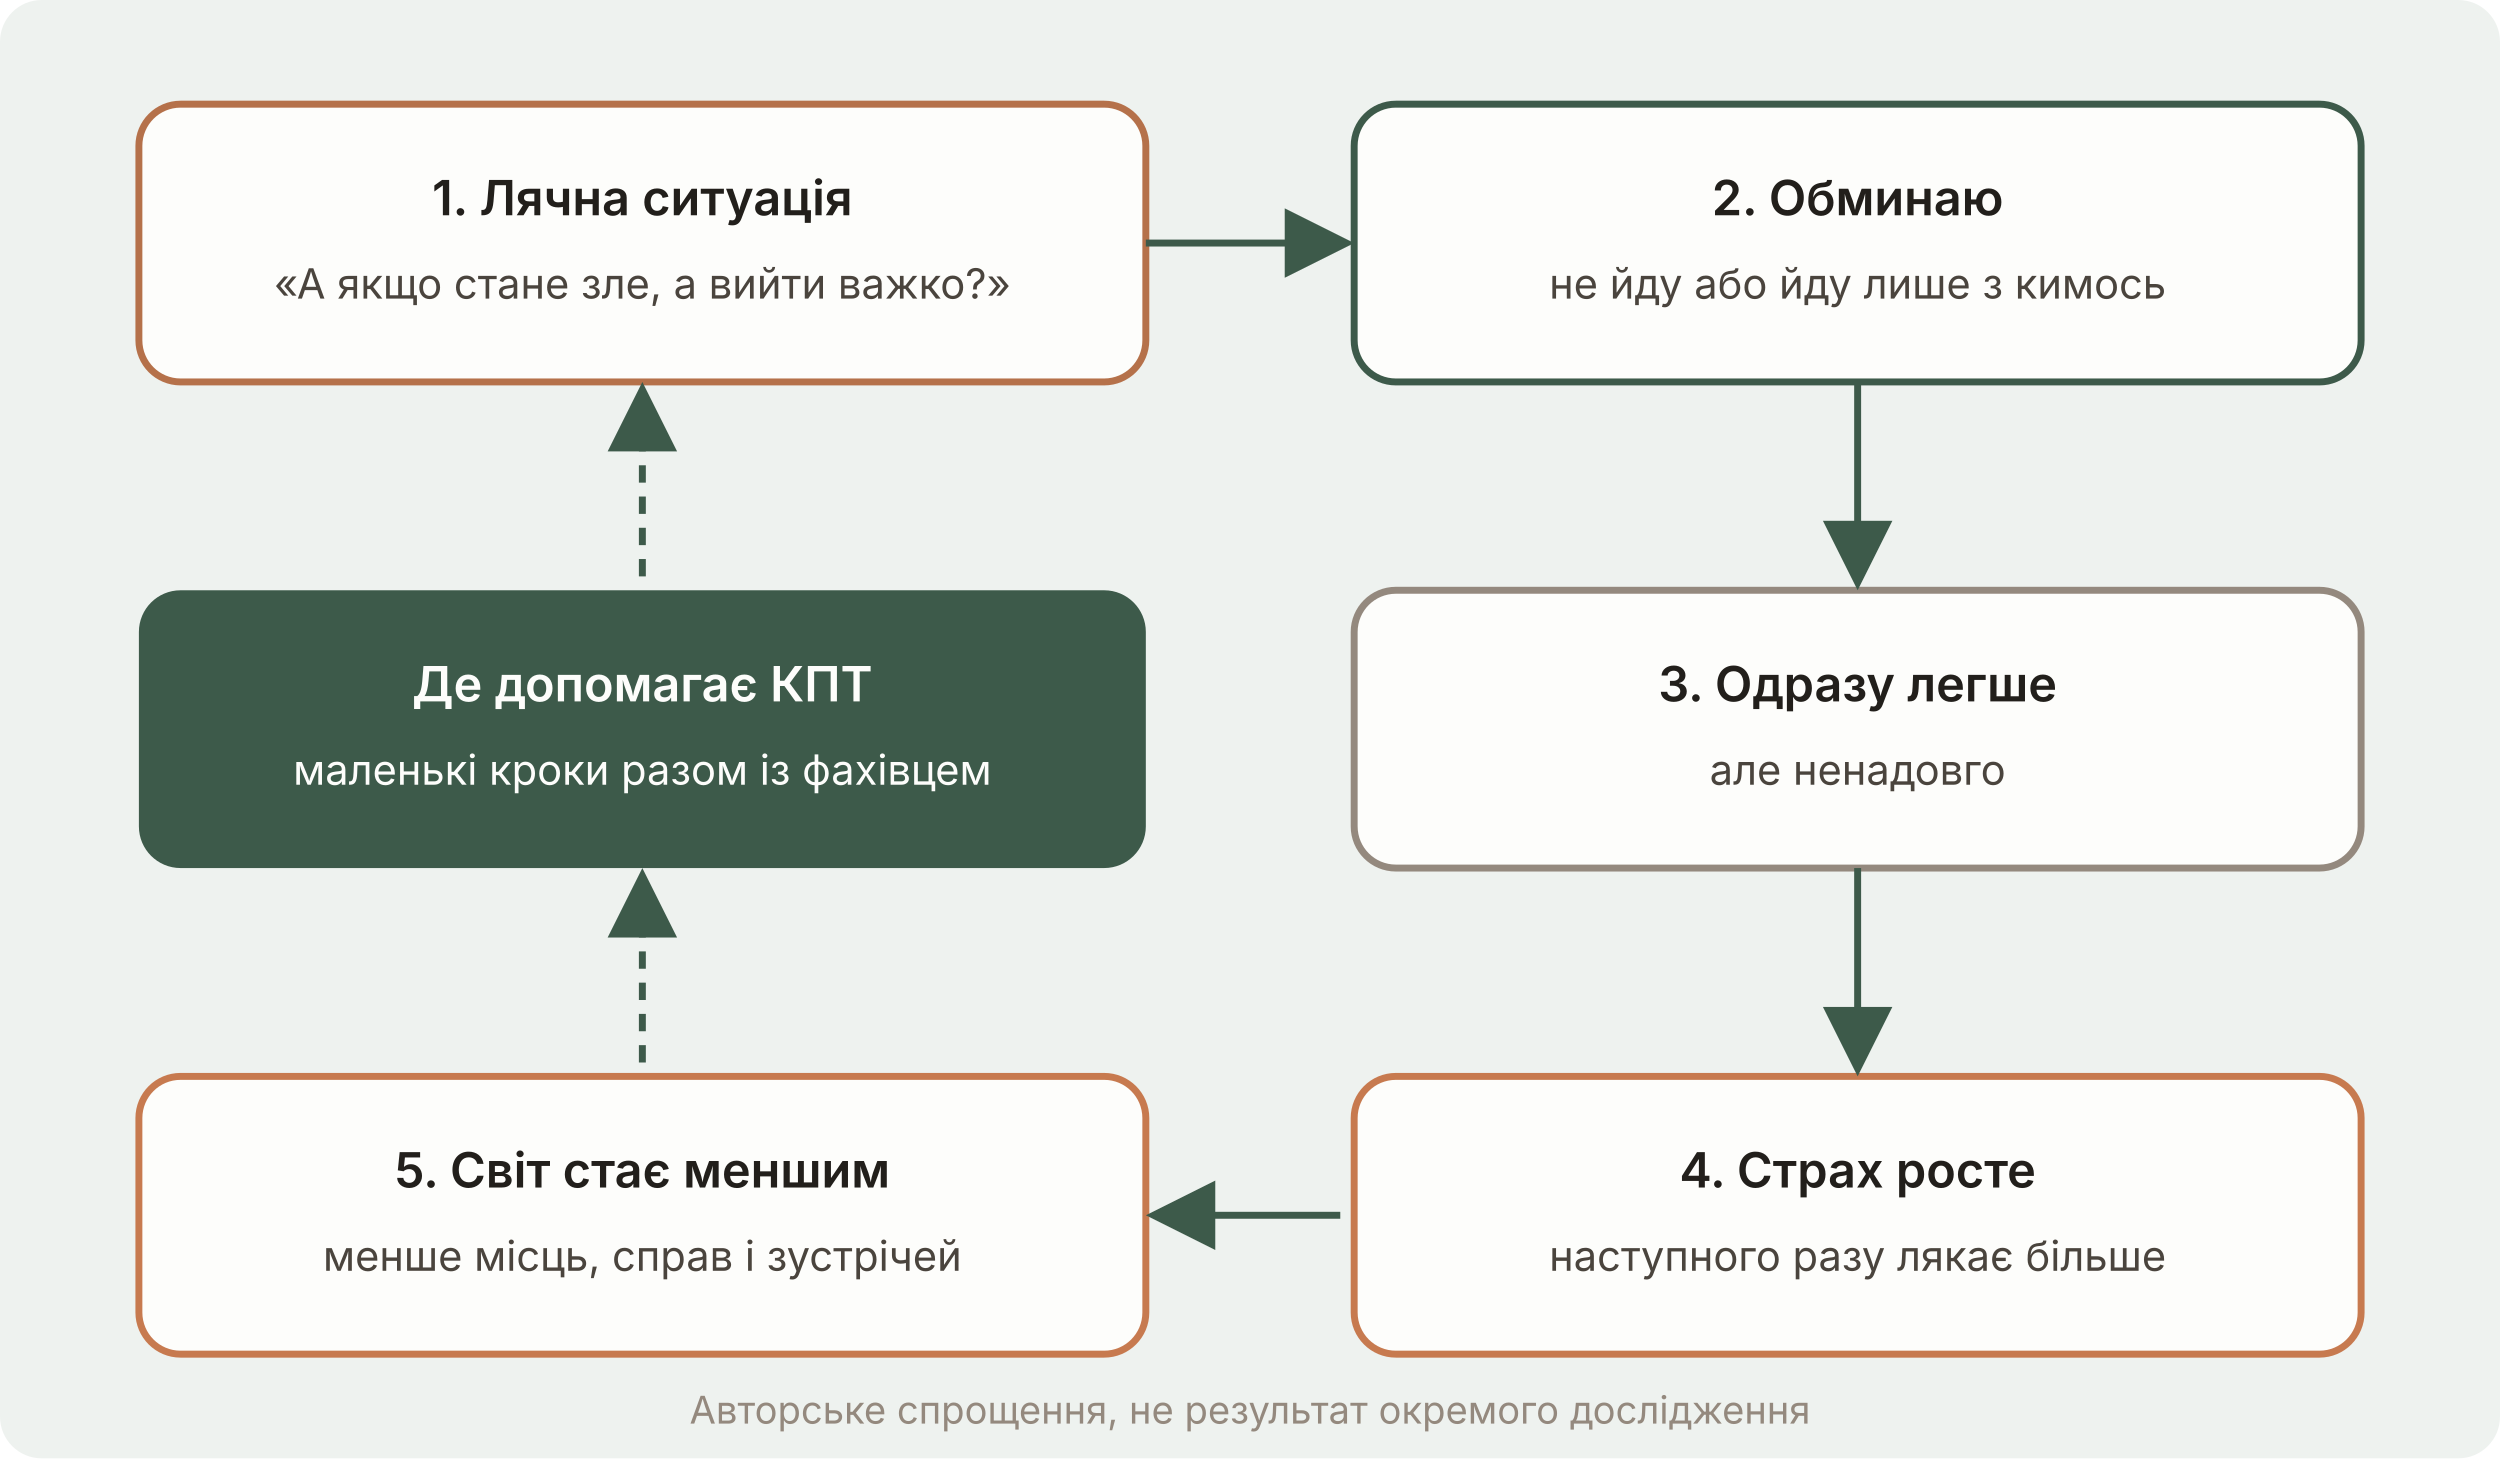
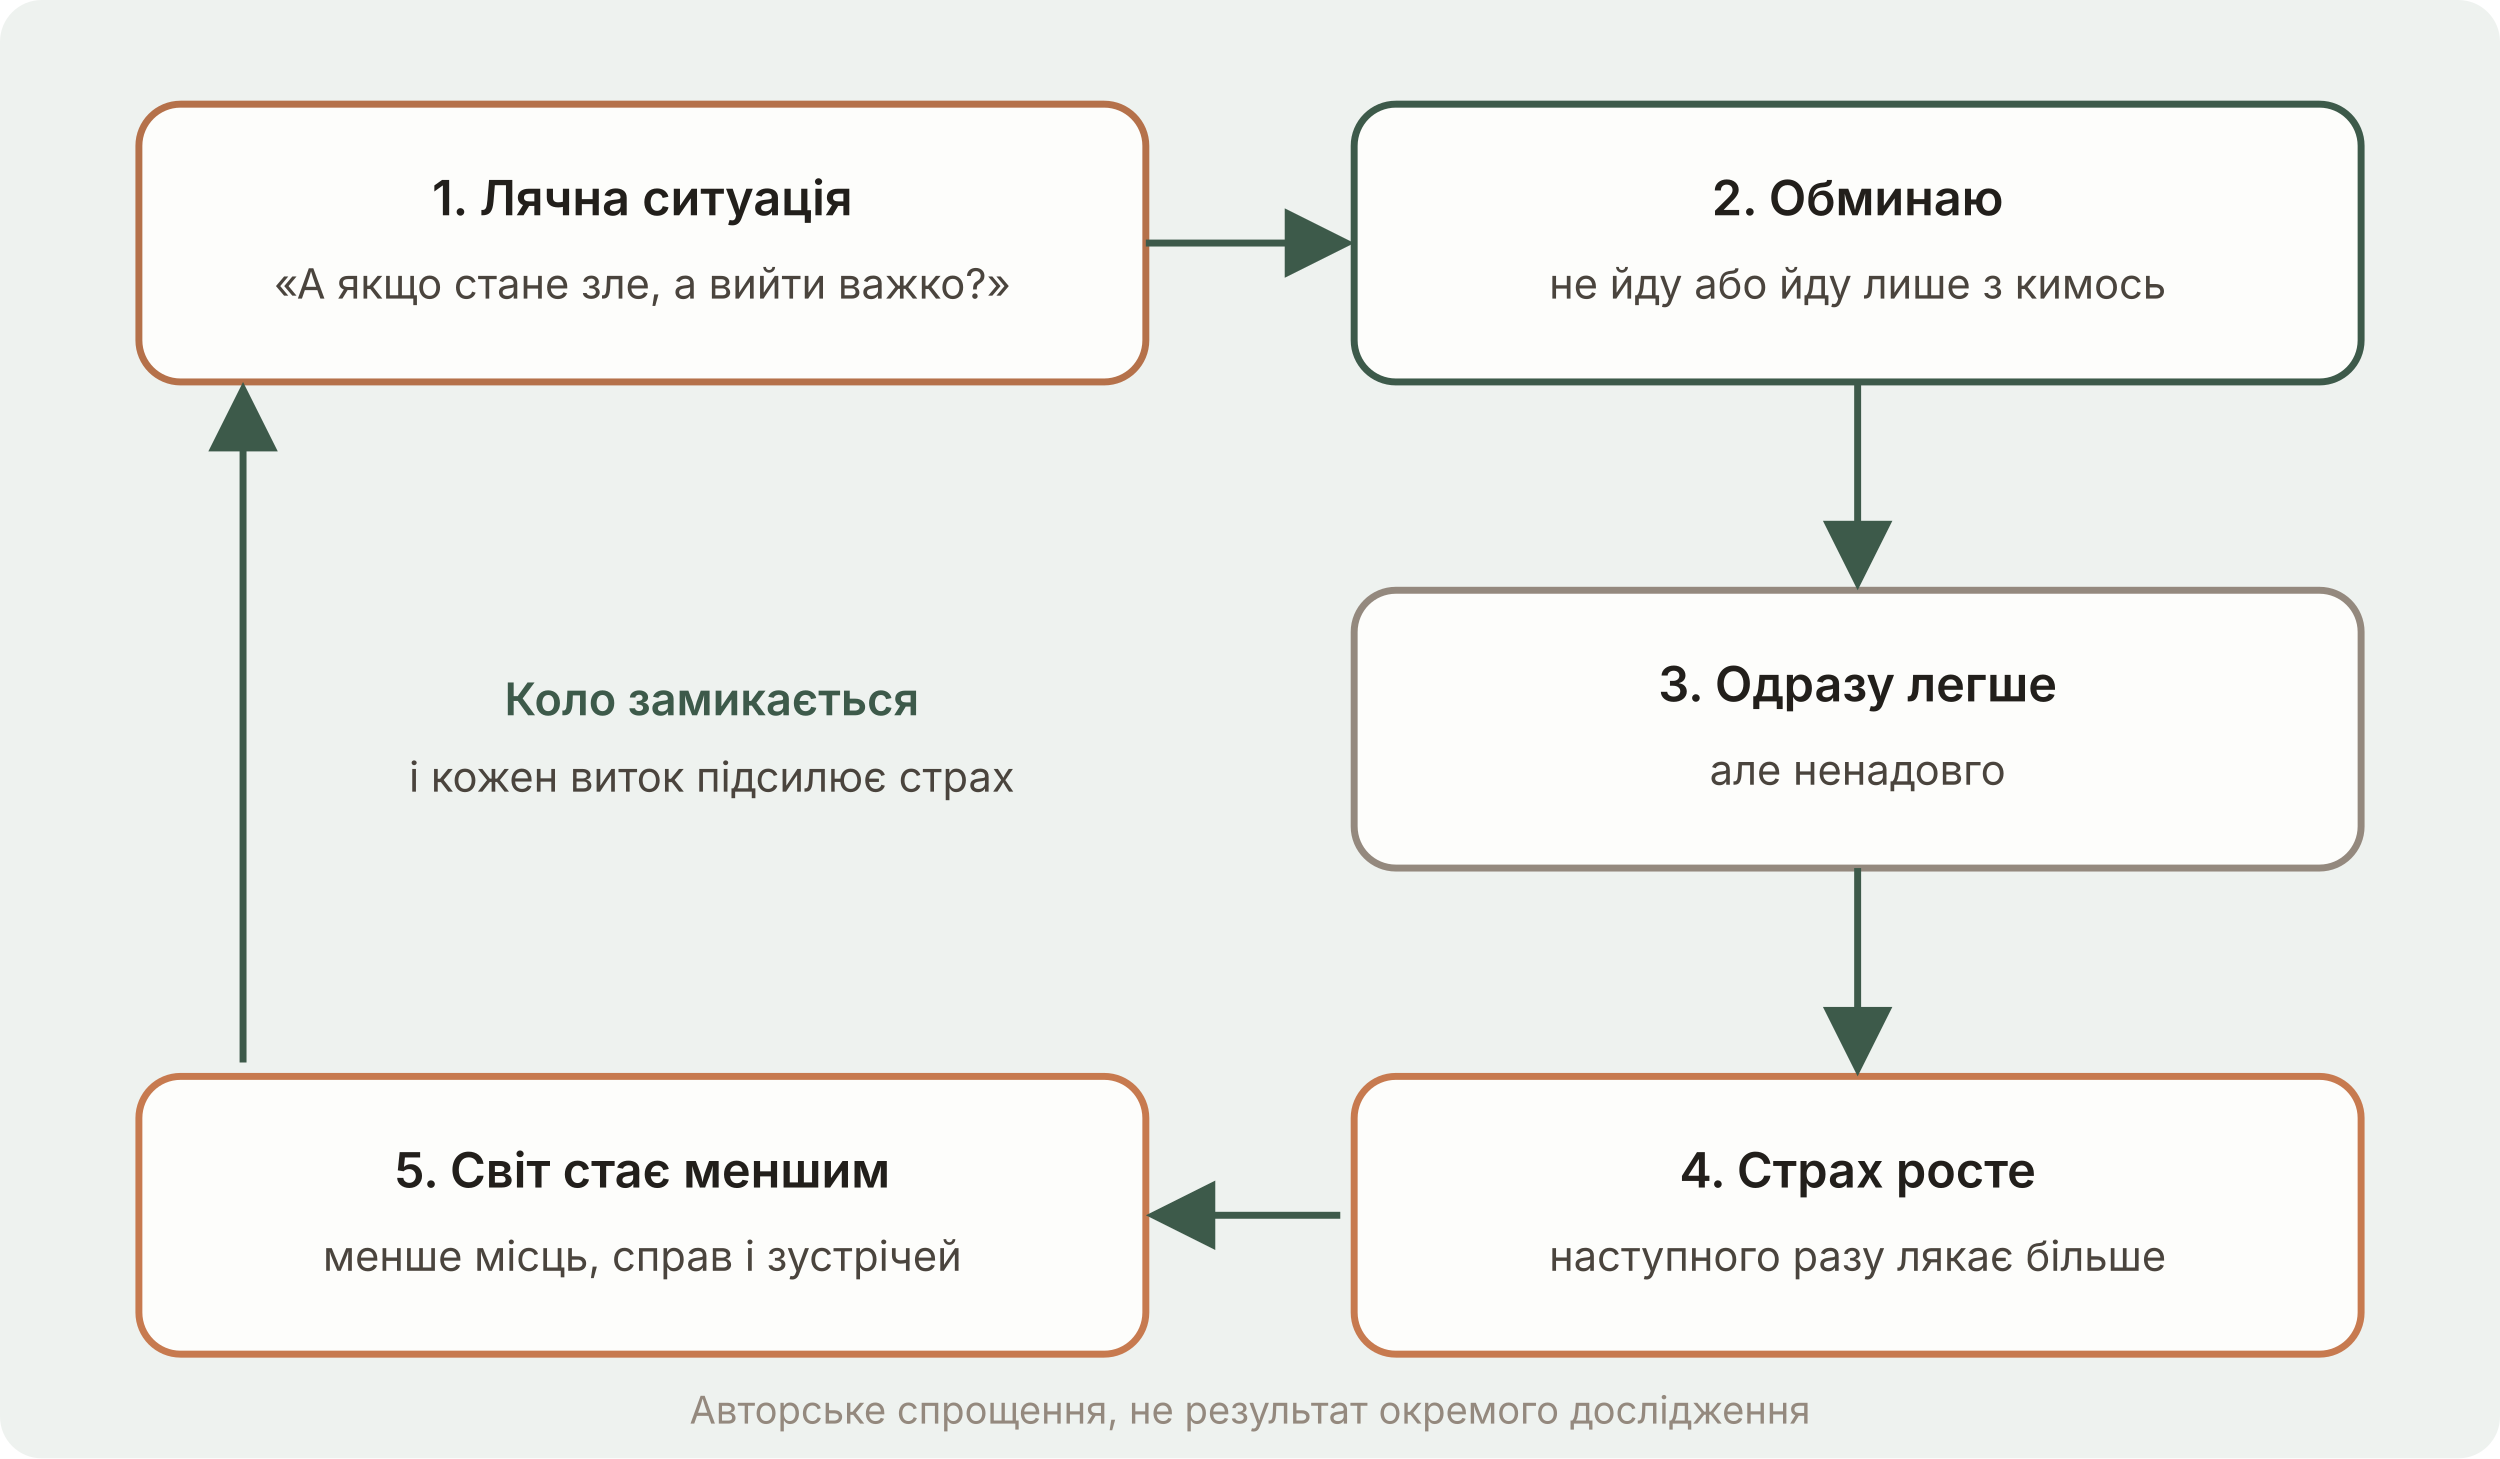
<svg xmlns="http://www.w3.org/2000/svg" width="720" height="420" viewBox="0 0 720 420" role="img" aria-labelledby="t d">
  <rect width="720" height="420" rx="12" fill="#EEF2EF" />
  <defs>
    <marker id="ah" markerWidth="10" markerHeight="10" refX="8" refY="5" orient="auto">
      <path d="M0,0 L10,5 L0,10 Z" fill="#3D5A4A" />
    </marker>
  </defs>
  <g font-family="Inter, Arial, sans-serif" text-anchor="middle">
    <rect x="40" y="30" width="290" height="80" rx="12" fill="#FDFDFB" stroke="#B5714A" stroke-width="2" />
    <text x="185" y="62" font-size="14" font-weight="600" fill="#221F1B">1. Лячна ситуація</text>
    <text x="185" y="86" font-size="12" fill="#4A443D">«А якщо стане зле, а вийти важко?»</text>
    <rect x="390" y="30" width="290" height="80" rx="12" fill="#FDFDFB" stroke="#3D5A4A" stroke-width="2" />
    <text x="535" y="62" font-size="14" font-weight="600" fill="#221F1B">2. Обминаю</text>
    <text x="535" y="86" font-size="12" fill="#4A443D">не йду або йду лише з кимось</text>
    <rect x="390" y="170" width="290" height="80" rx="12" fill="#FDFDFB" stroke="#94897E" stroke-width="2" />
    <text x="535" y="202" font-size="14" font-weight="600" fill="#221F1B">3. Одразу легше</text>
    <text x="535" y="226" font-size="12" fill="#4A443D">але ненадовго</text>
    <rect x="390" y="310" width="290" height="80" rx="12" fill="#FDFDFB" stroke="#C77A4F" stroke-width="2" />
    <text x="535" y="342" font-size="14" font-weight="600" fill="#221F1B">4. Страх росте</text>
    <text x="535" y="366" font-size="12" fill="#4A443D">наступного разу лякає більше</text>
    <rect x="40" y="310" width="290" height="80" rx="12" fill="#FDFDFB" stroke="#C77A4F" stroke-width="2" />
    <text x="185" y="342" font-size="14" font-weight="600" fill="#221F1B">5. Світ стає меншим</text>
    <text x="185" y="366" font-size="12" fill="#4A443D">менше місць, справ і зустрічей</text>
-     <rect x="40" y="170" width="290" height="80" rx="12" fill="#3D5A4A" />
-     <text x="185" y="202" font-size="14" font-weight="600" fill="#FDFDFB">Де допомагає КПТ</text>
-     <text x="185" y="226" font-size="12" fill="#FDFDFB">маленькі кроки разом із фахівцем</text>
+     <text x="205" y="206" font-size="13" font-weight="600" fill="#3D5A4A">Коло замикається</text>
+     <text x="205" y="228" font-size="12" fill="#4A443D">і кожен виток підсилює страх</text>
  </g>
  <g stroke="#3D5A4A" stroke-width="2" fill="none" marker-end="url(#ah)">
    <path d="M330 70 H386" />
    <path d="M535 110 V166" />
    <path d="M535 250 V306" />
    <path d="M386 350 H334" />
-     <path d="M185 306 V254" stroke-dasharray="5 4" />
-     <path d="M185 166 V114" stroke-dasharray="5 4" />
+     <path d="M70 306 V114" />
  </g>
  <text x="360" y="410" font-family="Inter, Arial, sans-serif" font-size="11" text-anchor="middle" fill="#94897E">Авторське спрощення, не результат окремого дослідження</text>
</svg>
